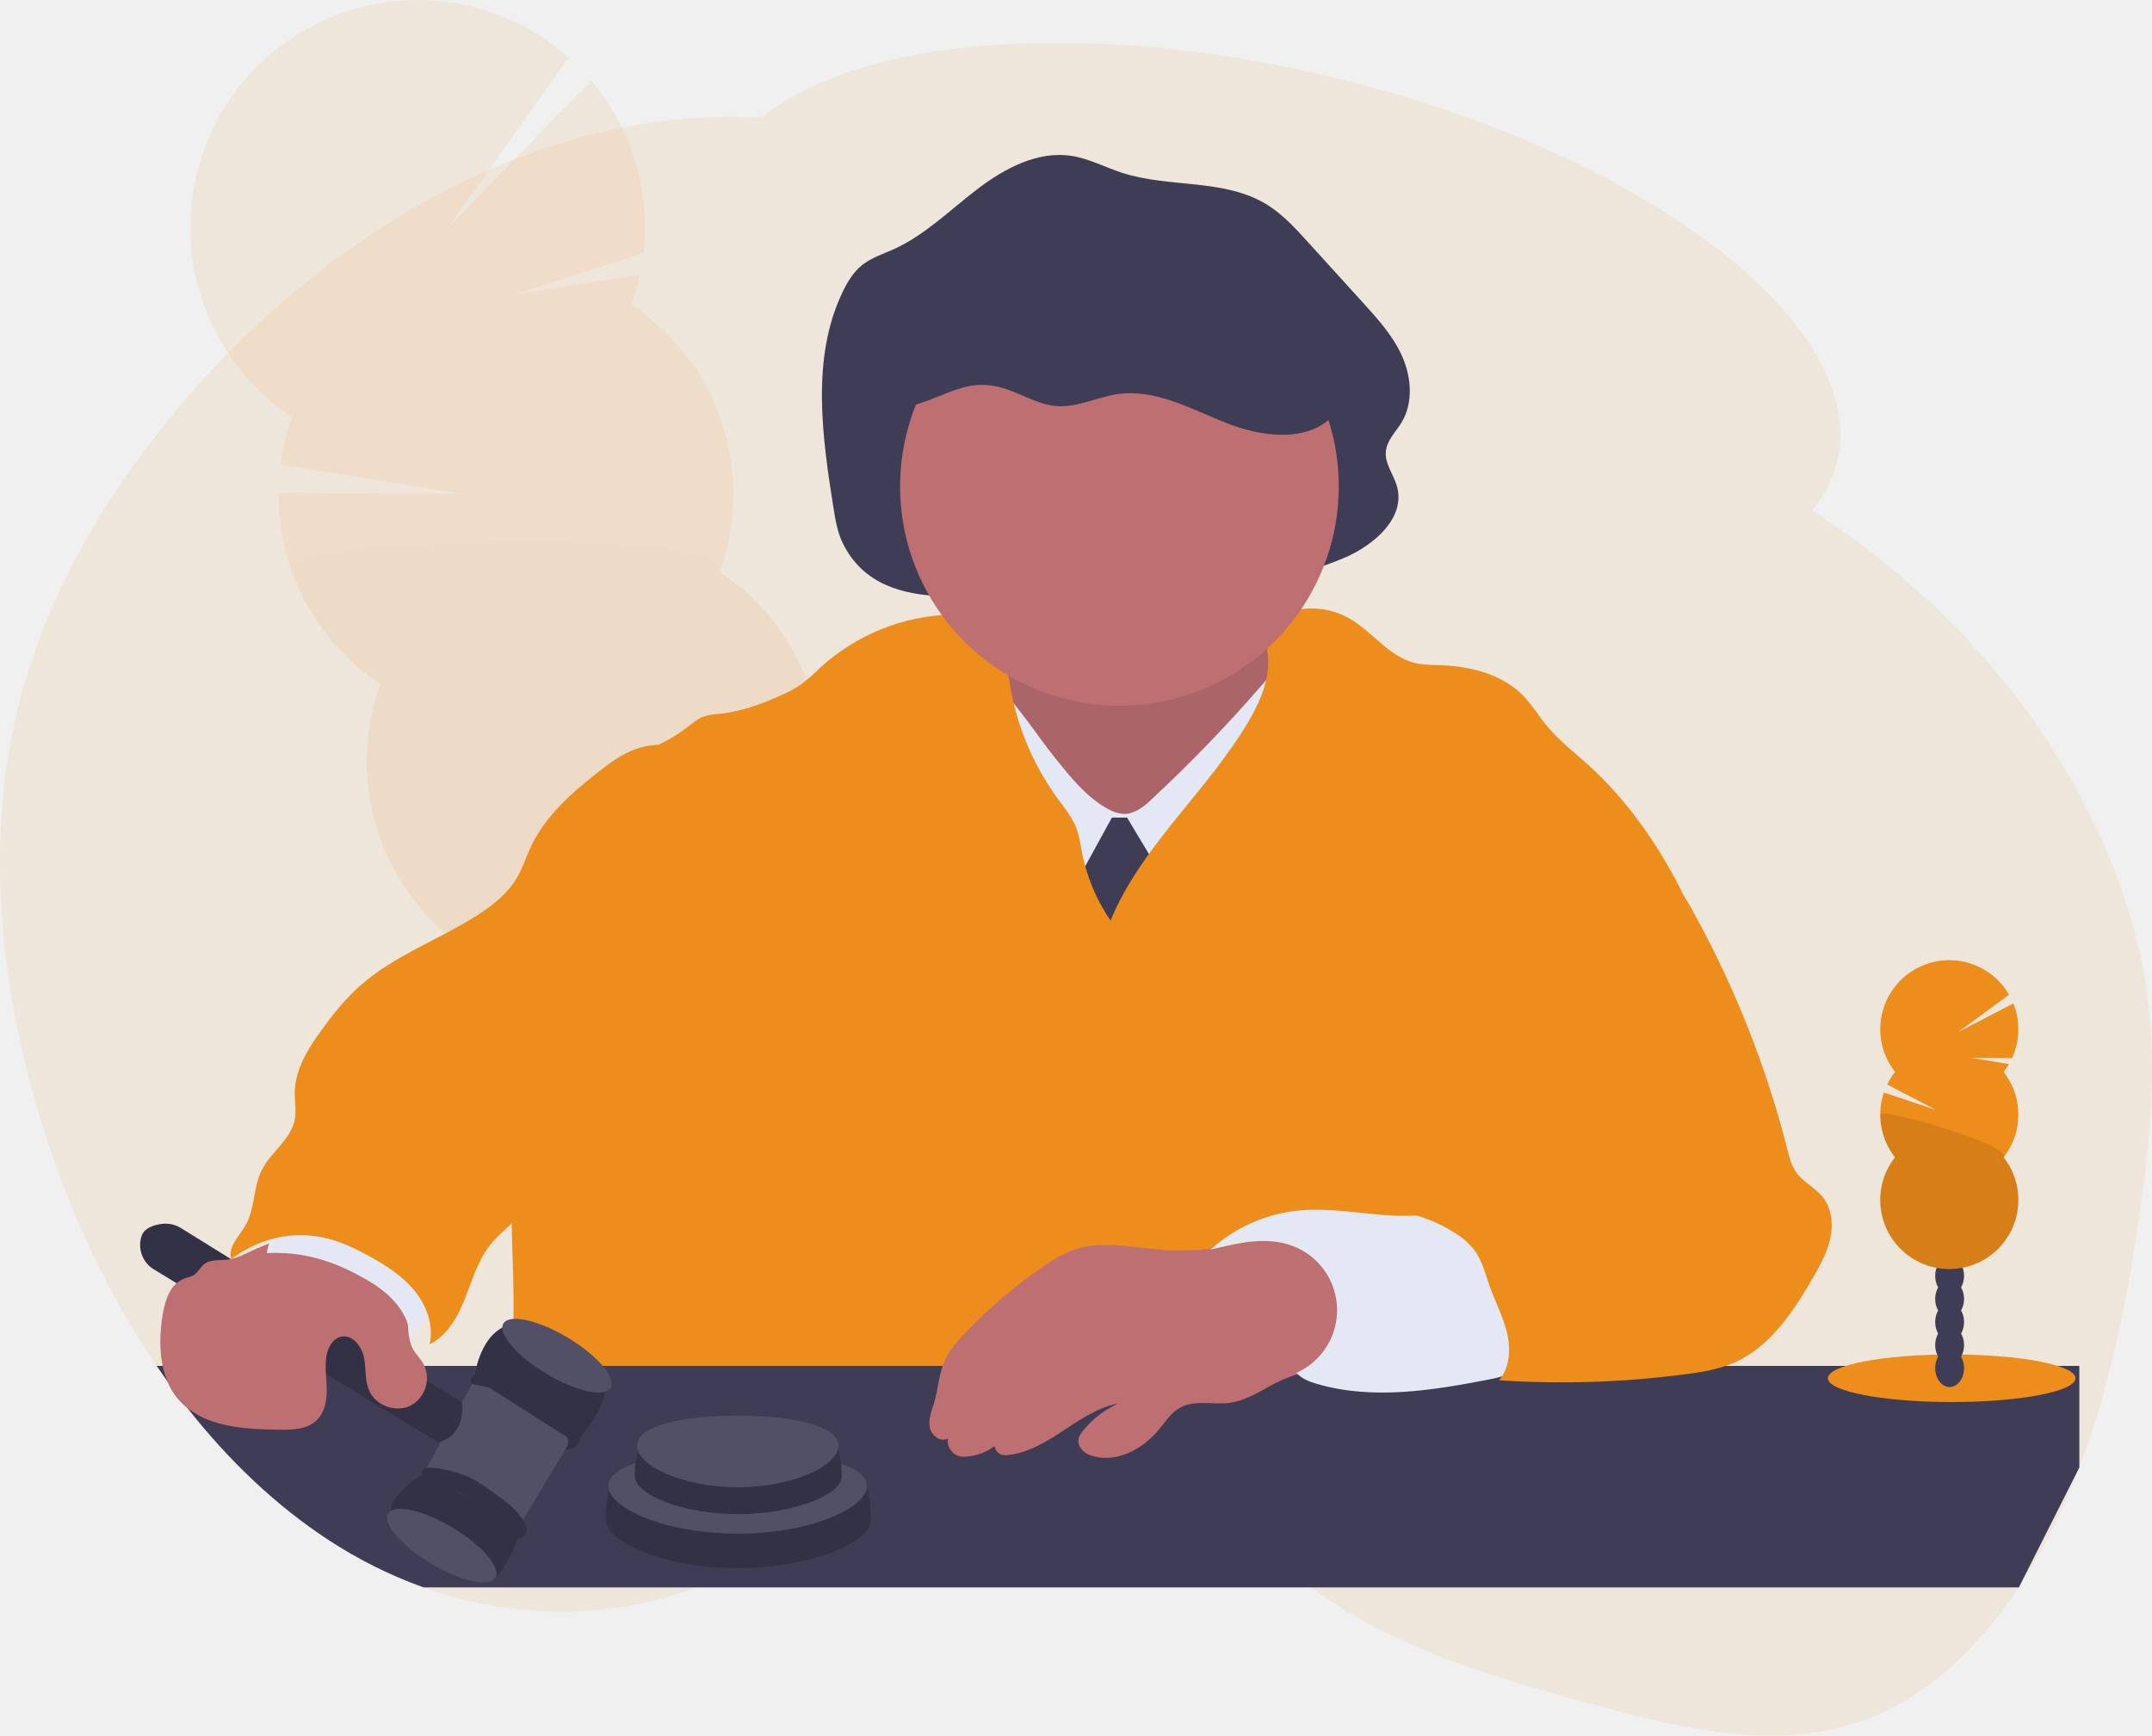
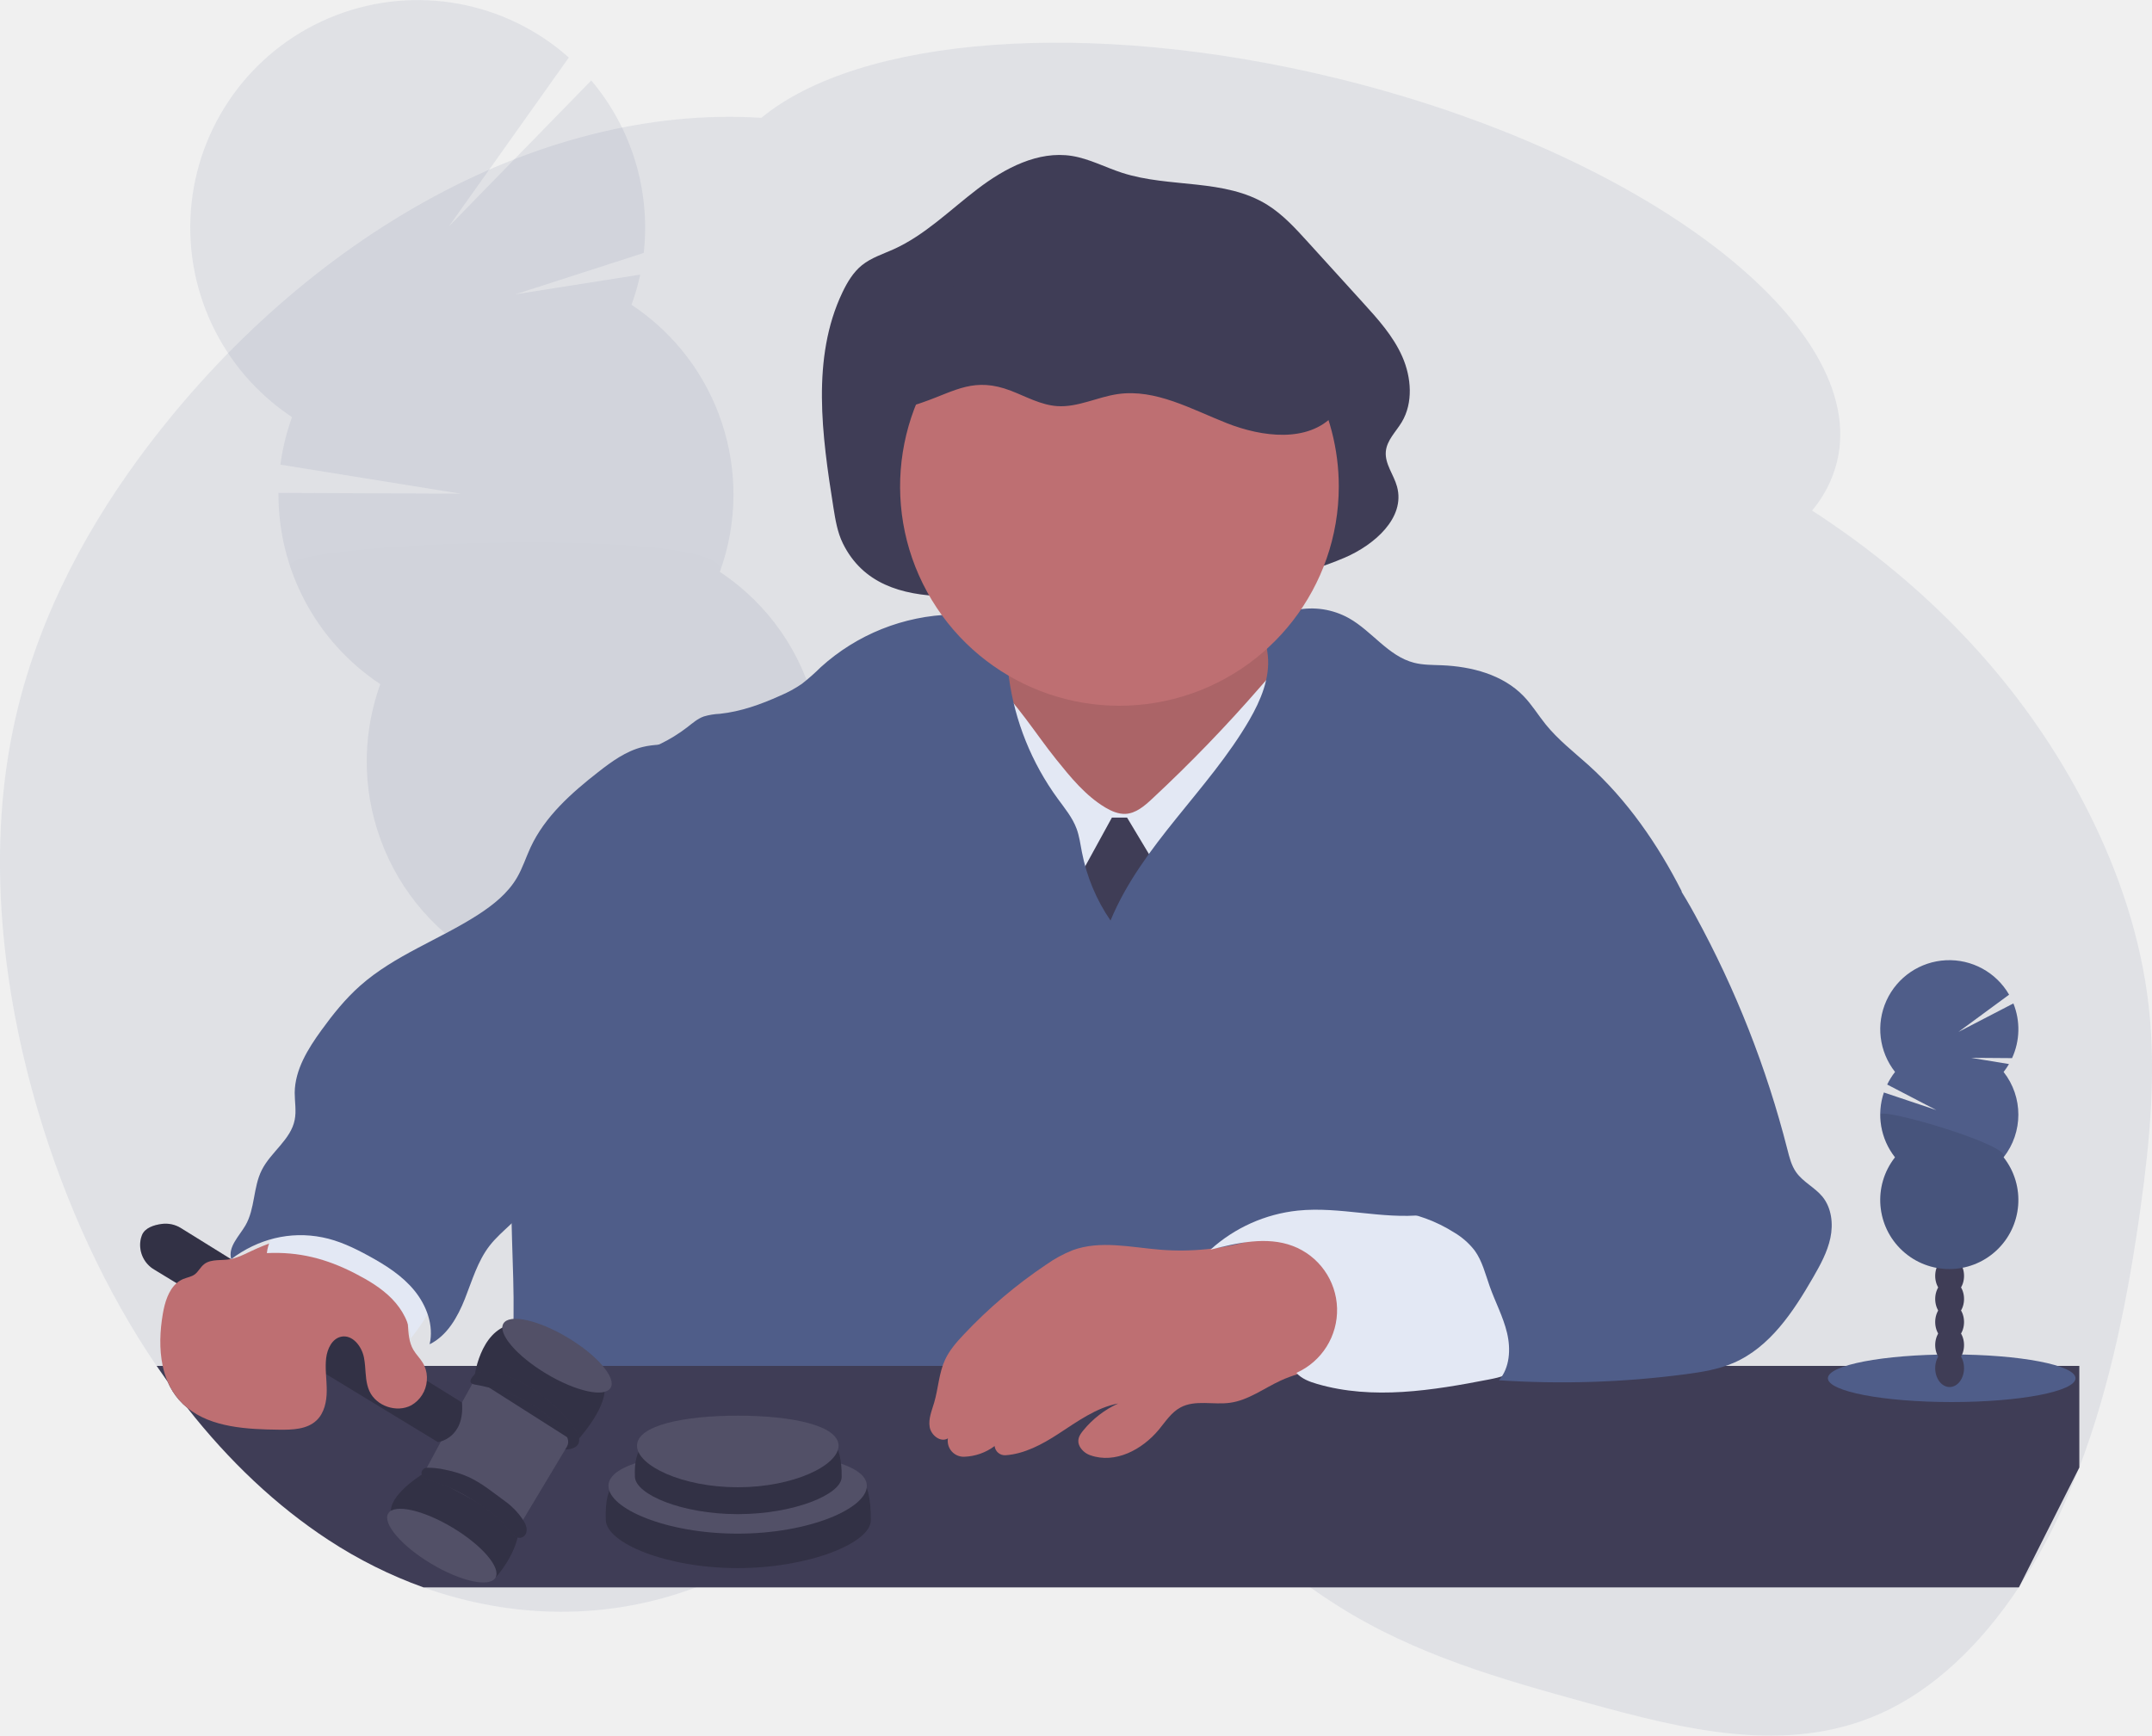
<svg xmlns="http://www.w3.org/2000/svg" id="e0a33aad-c872-4ad1-abfb-8ea983006965" data-name="Layer 1" width="990.93" height="799.33" viewBox="0 0 990.93 799.33">
-   <path d="M1094,514.11c-3.55-31.86-13.88-62-27.35-88.93-30.4-60.85-76.47-106.25-126.27-138.77-.48-.32-1-.62-1.45-.93A55.72,55.72,0,0,0,950.42,263c15.32-62.77-88-141.89-230.7-176.7C605.2,58.4,500.1,67.48,455.12,104.6,350.2,98,240.74,162.56,168,262c-26,35.59-48,77.63-57.65,125.16-11.74,57.56-4.72,119.51,11.75,175.06,12.69,42.78,31.23,82.86,54.54,117.19q2.49,3.66,5.05,7.24,4.41,6.17,9,12c19.2,24.45,41.06,45.21,65.1,60.92a208.26,208.26,0,0,0,43.69,21.8c41,14.68,85,15.29,125.52,0a175.76,175.76,0,0,0,19.84-8.91q5.34-2.79,10.56-6c6.71-4.12,13.3-8.72,19.84-13.5,9.07-6.64,18-13.64,27.11-20.18l.78-.57c10.7-7.68,21.53-14.71,32.82-19.77a90.34,90.34,0,0,1,23.66-7.17,83.47,83.47,0,0,1,36.13,2.81c2.22.64,4.44,1.37,6.64,2.17a142.32,142.32,0,0,1,20.72,9.61c28.84,16,56.44,41.51,84.76,61.51,4,2.86,8.11,5.61,12.19,8.2,36.13,22.93,75.87,34.11,115.19,44.95,44.58,12.3,91.76,24.24,134.89,5.09,25-11.09,46.65-32.12,64-58.24a258.6,258.6,0,0,0,19.94-36.19q4.23-9.33,7.91-19c14.26-37.5,22.55-78.7,28.27-120C1094.49,575.78,1097.37,544.65,1094,514.11Z" transform="translate(-104.53 -50.34)" fill="#ed8d1b" opacity="0.1" />
+   <path d="M1094,514.11c-3.55-31.86-13.88-62-27.35-88.93-30.4-60.85-76.47-106.25-126.27-138.77-.48-.32-1-.62-1.45-.93A55.72,55.72,0,0,0,950.42,263c15.32-62.77-88-141.89-230.7-176.7C605.2,58.4,500.1,67.48,455.12,104.6,350.2,98,240.74,162.56,168,262c-26,35.59-48,77.63-57.65,125.16-11.74,57.56-4.72,119.51,11.75,175.06,12.69,42.78,31.23,82.86,54.54,117.19q2.49,3.66,5.05,7.24,4.41,6.17,9,12c19.2,24.45,41.06,45.21,65.1,60.92a208.26,208.26,0,0,0,43.69,21.8c41,14.68,85,15.29,125.52,0a175.76,175.76,0,0,0,19.84-8.91q5.34-2.79,10.56-6c6.71-4.12,13.3-8.72,19.84-13.5,9.07-6.64,18-13.64,27.11-20.18l.78-.57c10.7-7.68,21.53-14.71,32.82-19.77a90.34,90.34,0,0,1,23.66-7.17,83.47,83.47,0,0,1,36.13,2.81c2.22.64,4.44,1.37,6.64,2.17a142.32,142.32,0,0,1,20.72,9.61c28.84,16,56.44,41.51,84.76,61.51,4,2.86,8.11,5.61,12.19,8.2,36.13,22.93,75.87,34.11,115.19,44.95,44.58,12.3,91.76,24.24,134.89,5.09,25-11.09,46.65-32.12,64-58.24a258.6,258.6,0,0,0,19.94-36.19q4.23-9.33,7.91-19c14.26-37.5,22.55-78.7,28.27-120C1094.49,575.78,1097.37,544.65,1094,514.11Z" transform="translate(-104.53 -50.34)" fill="#4f5d89" opacity="0.1" />
  <g opacity="0.1">
    <path d="M415.91,583.52c.31.89.63,1.75,1,2.59q9.89-7.75,19.16-16a18.55,18.55,0,0,0,8.7-8c1.78-1.68,3.55-3.4,5.3-5.11a26.05,26.05,0,0,0-2.43-2.39c-5.92-5.19-13.24-7.37-19.93-5.16s-11.26,8.32-12.93,16A34.44,34.44,0,0,0,415.91,583.52Z" transform="translate(-104.53 -50.34)" fill="#3f3d56" />
    <path d="M404.93,550.3a34.46,34.46,0,0,0,9.83,15.15c5.92,5.17,13.23,7.36,19.93,5.14.46-.16.9-.33,1.36-.51a18.55,18.55,0,0,0,8.7-8,25.86,25.86,0,0,0,2.87-7.5,35.86,35.86,0,0,0-11-33.22c-5.93-5.19-13.24-7.37-19.93-5.16s-11.26,8.32-12.93,16A34.44,34.44,0,0,0,404.93,550.3Z" transform="translate(-104.53 -50.34)" fill="#3f3d56" />
    <ellipse cx="414.71" cy="510.2" rx="21.87" ry="28.63" transform="translate(-243.72 105.63) rotate(-18.29)" fill="#3f3d56" />
    <ellipse cx="403.73" cy="476.99" rx="21.87" ry="28.63" transform="translate(-233.85 100.5) rotate(-18.29)" fill="#3f3d56" />
    <ellipse cx="392.75" cy="443.77" rx="21.87" ry="28.63" transform="translate(-223.98 95.38) rotate(-18.29)" fill="#3f3d56" />
-     <path d="M395.32,190.75a106.12,106.12,0,0,0,4-13.94l-57.52,9.08,59.15-19.07a105,105,0,0,0-24.16-79.43l-65.58,67.24,55.26-77.8A104.75,104.75,0,1,0,239,242.43a104.64,104.64,0,0,0-5.35,21.89l83,13.38-83.89-.38a104.8,104.8,0,0,0,46.91,88.09A104.74,104.74,0,1,0,436,313.72a104.74,104.74,0,0,0-40.65-123Z" transform="translate(-104.53 -50.34)" fill="#ed8d1b" />
+     <path d="M395.32,190.75a106.12,106.12,0,0,0,4-13.94l-57.52,9.08,59.15-19.07a105,105,0,0,0-24.16-79.43l-65.58,67.24,55.26-77.8A104.75,104.75,0,1,0,239,242.43a104.64,104.64,0,0,0-5.35,21.89l83,13.38-83.89-.38a104.8,104.8,0,0,0,46.91,88.09A104.74,104.74,0,1,0,436,313.72a104.74,104.74,0,0,0-40.65-123Z" transform="translate(-104.53 -50.34)" fill="#4f5d89" />
    <path d="M238,311a104.32,104.32,0,0,0,41.61,54.45A104.74,104.74,0,1,0,436,313.72C443.71,292.39,234.34,299.79,238,311Z" transform="translate(-104.53 -50.34)" opacity="0.1" />
  </g>
  <path d="M492.62,300.54c-2.49-5.08-3.42-10.81-4.32-16.43-5.28-33.18-10.22-69,4.12-99.07,2.26-4.73,5-9.33,9-12.56,4.28-3.45,9.59-5.09,14.55-7.33,14.4-6.48,26-18.11,38.66-27.76s27.94-17.7,43.45-15.24c8,1.27,15.4,5.27,23.16,7.78,21.92,7.1,47.22,2.47,66.91,14.78,7.11,4.45,12.91,10.8,18.61,17.08l25.43,28c6.89,7.58,13.91,15.35,18.08,24.85s5.05,21.21-.26,30.07c-2.67,4.47-6.89,8.34-7.35,13.59-.5,5.7,3.64,10.6,5.15,16.1,4,14.53-10.67,27-24.05,32.74-40.43,17.3-84.91,15.31-127.71,14.6C564.18,321.19,511,337.92,492.62,300.54Z" transform="translate(-104.53 -50.34)" fill="#3f3d56" />
  <path d="M564.52,372.45c-2.81,6.71-8.85,11.45-14.82,15.62s-12.34,8.14-19.53,8.48c12.67,16.29,30,28.27,46.94,40C585,442,593,447.44,602,450.52c8.26,2.82,17.05,3.52,25.69,4.7,11,1.51,21.95,3.84,33,3.38,19.69-.82,38.52-10.75,51.58-25.51s20.54-34,22.56-53.63c-7-.11-13.46-4-19.11-8.24-6.91-5.17-13.39-11.15-17.85-18.54-4.83-8-7-17.28-9.2-26.37-23.31-.7-46.62-1.39-69.94-.94-8.49.16-17,.49-25.28,2.6-7.89,2-24.37,7.16-29.18,14.27-2.77,4.1,0,8.32,1,12.74C566.55,360.79,566.87,366.86,564.52,372.45Z" transform="translate(-104.53 -50.34)" fill="#be6f72" />
  <path d="M564.52,372.45c-2.81,6.71-8.85,11.45-14.82,15.62s-12.34,8.14-19.53,8.48c12.67,16.29,30,28.27,46.94,40C585,442,593,447.44,602,450.52c8.26,2.82,17.05,3.52,25.69,4.7,11,1.51,21.95,3.84,33,3.38,19.69-.82,38.52-10.75,51.58-25.51s20.54-34,22.56-53.63c-7-.11-13.46-4-19.11-8.24-6.91-5.17-13.39-11.15-17.85-18.54-4.83-8-7-17.28-9.2-26.37-23.31-.7-46.62-1.39-69.94-.94-8.49.16-17,.49-25.28,2.6-7.89,2-24.37,7.16-29.18,14.27-2.77,4.1,0,8.32,1,12.74C566.55,360.79,566.87,366.86,564.52,372.45Z" transform="translate(-104.53 -50.34)" opacity="0.1" />
  <path d="M590.89,400.08c6.67,8.29,13.54,16.75,22.68,22.19,2.79,1.65,5.91,3,9.15,2.89,4.8-.2,8.77-3.62,12.29-6.9a675.29,675.29,0,0,0,50-51.78c4.93-5.69,10-11.62,16.75-14.93a1016.62,1016.62,0,0,1,4.76,165.78,6,6,0,0,1-.7,3c-1.05,1.59-3.25,1.82-5.16,1.89-56.45,2.12-115.16,3.82-166.86-19,3.59-10.65,3-22.17,3.35-33.41.57-18.43,3.77-36.68,8.19-54.55,2.17-8.77,4.64-17.46,7.26-26.1,2.18-7.24,3.84-20,8.71-25.47C572.51,373.69,581.48,388.38,590.89,400.08Z" transform="translate(-104.53 -50.34)" fill="#e3e8f4" />
  <polygon points="511.99 376.54 518.99 376.54 536.99 406.54 517.99 453.54 494.99 407.54 511.99 376.54" fill="#3f3d56" />
-   <path d="M615.89,474.28a84,84,0,0,1-13.18-31.54c-.7-3.62-1.17-7.31-2.45-10.77-1.9-5.13-5.48-9.43-8.71-13.86a122.9,122.9,0,0,1-22.45-55.72c-1.24-9.14-2.07-19.61-9.45-25.14-4.64-3.47-10.82-4-16.62-3.9a93.62,93.62,0,0,0-60.54,24.23,100,100,0,0,1-8.75,7.72,56.15,56.15,0,0,1-10,5.44c-8.86,4-18.12,7.32-27.77,8.33a30.44,30.44,0,0,0-7.32,1.21c-2.88,1-5.25,3.11-7.68,5a70.86,70.86,0,0,1-26.19,12.64,527.27,527.27,0,0,0-31,96.71c-1.81,8.25-3.43,16.56-5.9,24.64-3.41,11.2-8.43,21.88-11.78,33.1-13.32,44.65.67,93.29-8.3,139l481.06.66c-7.56-11.73-4.84-26.63-5.49-40.57-.61-12.84-3.87-25.39-6.13-38.05-3.78-21.17-4.75-42.75-5.14-64.25-.16-9.08-.17-18.46,3.34-26.83,6.59-15.71,23.69-24,39.88-29.33,7.74-2.54,15.88-4.86,22-10.29,6.27-5.61,9.53-13.85,11.53-22-10.91-21.5-25.09-42-43-58.13-6.73-6-13.92-11.63-19.6-18.65-3.46-4.29-6.33-9.07-10.15-13-9.56-9.93-24-13.67-37.76-14.22-4.25-.17-8.56-.09-12.68-1.15-11.82-3-19.35-14.55-30-20.53a35.3,35.3,0,0,0-24.37-3.74c-6,1.25-12.14,4.81-13.49,10.73-.75,3.33.17,6.77.52,10.16,1.08,10.43-3.25,20.65-8.49,29.73C661,414.32,630.21,439.61,615.89,474.28Z" transform="translate(-104.53 -50.34)" fill="#ed8d1b" />
+   <path d="M615.89,474.28a84,84,0,0,1-13.18-31.54c-.7-3.62-1.17-7.31-2.45-10.77-1.9-5.13-5.48-9.43-8.71-13.86a122.9,122.9,0,0,1-22.45-55.72c-1.24-9.14-2.07-19.61-9.45-25.14-4.64-3.47-10.82-4-16.62-3.9a93.62,93.62,0,0,0-60.54,24.23,100,100,0,0,1-8.75,7.72,56.15,56.15,0,0,1-10,5.44c-8.86,4-18.12,7.32-27.77,8.33a30.44,30.44,0,0,0-7.32,1.21c-2.88,1-5.25,3.11-7.68,5a70.86,70.86,0,0,1-26.19,12.64,527.27,527.27,0,0,0-31,96.71c-1.81,8.25-3.43,16.56-5.9,24.64-3.41,11.2-8.43,21.88-11.78,33.1-13.32,44.65.67,93.29-8.3,139l481.06.66c-7.56-11.73-4.84-26.63-5.49-40.57-.61-12.84-3.87-25.39-6.13-38.05-3.78-21.17-4.75-42.75-5.14-64.25-.16-9.08-.17-18.46,3.34-26.83,6.59-15.71,23.69-24,39.88-29.33,7.74-2.54,15.88-4.86,22-10.29,6.27-5.61,9.53-13.85,11.53-22-10.91-21.5-25.09-42-43-58.13-6.73-6-13.92-11.63-19.6-18.65-3.46-4.29-6.33-9.07-10.15-13-9.56-9.93-24-13.67-37.76-14.22-4.25-.17-8.56-.09-12.68-1.15-11.82-3-19.35-14.55-30-20.53a35.3,35.3,0,0,0-24.37-3.74c-6,1.25-12.14,4.81-13.49,10.73-.75,3.33.17,6.77.52,10.16,1.08,10.43-3.25,20.65-8.49,29.73C661,414.32,630.21,439.61,615.89,474.28Z" transform="translate(-104.53 -50.34)" fill="#4f5d89" />
  <path d="M721,274.38a101,101,0,1,1-46.87-85.29A101,101,0,0,1,721,274.38Z" transform="translate(-104.53 -50.34)" fill="#be6f72" />
  <path d="M1062,726.16V679.38H176.66q2.49,3.66,5.05,7.24a31.43,31.43,0,0,0,5.23,8.39,30.37,30.37,0,0,0,3.8,3.65c19.2,24.45,41.06,45.21,65.1,60.92a208.26,208.26,0,0,0,43.69,21.8h734.64Z" transform="translate(-104.53 -50.34)" fill="#3f3d56" />
  <path d="M638.91,625.88c-13.57-1.08-27.68-4.46-40.46.22a58.64,58.64,0,0,0-12.31,6.72A221,221,0,0,0,548.24,665c-3.29,3.49-6.51,7.17-8.53,11.53-2.85,6.15-3.1,13.16-5,19.67-1.09,3.73-2.75,7.51-2.09,11.34s5.08,7.26,8.39,5.22h0a7.34,7.34,0,0,0,7.51,8.46,24.78,24.78,0,0,0,14-4.93h0a4.74,4.74,0,0,0,5,4.23c8.67-.57,16.93-5,24.35-9.84,8.71-5.64,17.36-12.06,27.56-14a44.69,44.69,0,0,0-16.15,12.49c-1.67,2.05-3.23,4.45-1.39,7.62a8.89,8.89,0,0,0,4.78,3.77c11.42,4,23.83-2.62,31.45-11.8,3.07-3.71,5.78-8,10-10.25,6.79-3.65,15.16-1.09,22.8-2.15,8.48-1.16,15.61-6.69,23.4-10.26,10.37-4.74,21.93-6,33-8.82a6,6,0,0,0,3.48-1.8,6.21,6.21,0,0,0,.85-3.84,286,286,0,0,0-3.09-40.92,14.25,14.25,0,0,0-1.95-6.18c-2.18-3.1-6.32-4-10.05-4.62-6-1-12.73-3.24-18.77-3.22-5.8,0-11.39,3.28-16.92,4.89A117.35,117.35,0,0,1,638.91,625.88Z" transform="translate(-104.53 -50.34)" fill="#be6f72" />
  <path d="M702.17,607.85a71,71,0,0,0-40.26,18c12.47-3.15,25.89-6.26,37.91-1.7a31.62,31.62,0,0,1,1.66,58.44c2.43,2.73,6,4.07,9.55,5.1,25.65,7.48,53.11,3,79.34-2.1,4.8-.93,10-2.16,12.93-6.11,2.61-3.57,2.53-8.38,2.3-12.81-.67-12.79-1.78-26-7.58-37.39-7.86-15.46-21.51-21.22-37.95-19.43C740.73,611.91,721.53,605.89,702.17,607.85Z" transform="translate(-104.53 -50.34)" fill="#e3e8f4" />
-   <path d="M865.37,444c8.29,7.89,14.27,17.85,19.76,27.89a462.25,462.25,0,0,1,42.42,107.74c.94,3.69,1.87,7.48,4.07,10.59,3.2,4.51,8.63,7,12.12,11.26,4.19,5.18,5,12.48,3.62,19s-4.67,12.47-8,18.24c-9.11,15.78-19.86,32.07-36.59,39.28-7,3-14.65,4.24-22.22,5.23A436.14,436.14,0,0,1,794.77,686c5-5.8,5.48-14.36,3.71-21.81s-5.46-14.28-8-21.49c-2-5.63-3.41-11.63-6.92-16.47a33.57,33.57,0,0,0-9.4-8.27A68.07,68.07,0,0,0,747,608c7.17-5.6,16.46-7.46,25.2-10s17.88-6.44,22.46-14.3c2.75-4.71,3.51-10.3,3.88-15.74a133.44,133.44,0,0,0-5.64-48.48c-3.22-10.43-7.78-21.33-5-31.87,1.42-5.32,4.61-10,7.74-14.48,6.1-8.8,12.42-17.81,21.32-23.75,7.68-5.13,16.81-7.54,25.95-8.18C849.76,440.75,860.17,439.09,865.37,444Z" transform="translate(-104.53 -50.34)" fill="#ed8d1b" />
+   <path d="M865.37,444c8.29,7.89,14.27,17.85,19.76,27.89a462.25,462.25,0,0,1,42.42,107.74c.94,3.69,1.87,7.48,4.07,10.59,3.2,4.51,8.63,7,12.12,11.26,4.19,5.18,5,12.48,3.62,19s-4.67,12.47-8,18.24c-9.11,15.78-19.86,32.07-36.59,39.28-7,3-14.65,4.24-22.22,5.23A436.14,436.14,0,0,1,794.77,686c5-5.8,5.48-14.36,3.71-21.81s-5.46-14.28-8-21.49c-2-5.63-3.41-11.63-6.92-16.47a33.57,33.57,0,0,0-9.4-8.27A68.07,68.07,0,0,0,747,608c7.17-5.6,16.46-7.46,25.2-10s17.88-6.44,22.46-14.3c2.75-4.71,3.51-10.3,3.88-15.74a133.44,133.44,0,0,0-5.64-48.48c-3.22-10.43-7.78-21.33-5-31.87,1.42-5.32,4.61-10,7.74-14.48,6.1-8.8,12.42-17.81,21.32-23.75,7.68-5.13,16.81-7.54,25.95-8.18C849.76,440.75,860.17,439.09,865.37,444Z" transform="translate(-104.53 -50.34)" fill="#4f5d89" />
  <path d="M505.52,750.5c-.08,10.44-28.47,22-61.32,22s-60.27-11.53-60.71-22c-1.53-36.31,27.85-15.87,60.71-15.87S505.82,708.7,505.52,750.5Z" transform="translate(-104.53 -50.34)" fill="#3f3d56" />
  <path d="M505.52,750.5c-.08,10.44-28.47,22-61.32,22s-60.27-11.53-60.71-22c-1.53-36.31,27.85-15.87,60.71-15.87S505.82,708.7,505.52,750.5Z" transform="translate(-104.53 -50.34)" opacity="0.2" />
  <path d="M503.69,734.63c0,10.45-26.64,22-59.49,22s-59.49-11.52-59.49-22,26.63-15.86,59.49-15.86S503.69,724.19,503.69,734.63Z" transform="translate(-104.53 -50.34)" fill="#3f3d56" />
  <path d="M503.69,734.63c0,10.45-26.64,22-59.49,22s-59.49-11.52-59.49-22,26.63-15.86,59.49-15.86S503.69,724.19,503.69,734.63Z" transform="translate(-104.53 -50.34)" fill="#fff" opacity="0.1" />
  <path d="M492.09,730.51c-.06,8.15-22.2,17.13-47.83,17.13s-47-9-47.36-17.13c-1.19-28.32,21.73-12.38,47.36-12.38S492.33,697.91,492.09,730.51Z" transform="translate(-104.53 -50.34)" fill="#3f3d56" />
  <path d="M492.09,730.51c-.06,8.15-22.2,17.13-47.83,17.13s-47-9-47.36-17.13c-1.19-28.32,21.73-12.38,47.36-12.38S492.33,697.91,492.09,730.51Z" transform="translate(-104.53 -50.34)" opacity="0.2" />
  <path d="M490.66,716.12c0,9.11-20.77,19.15-46.4,19.15s-46.41-10-46.41-19.15,20.78-13.82,46.41-13.82S490.66,707,490.66,716.12Z" transform="translate(-104.53 -50.34)" fill="#3f3d56" />
  <path d="M490.66,716.12c0,9.11-20.77,19.15-46.4,19.15s-46.41-10-46.41-19.15,20.78-13.82,46.41-13.82S490.66,707,490.66,716.12Z" transform="translate(-104.53 -50.34)" fill="#fff" opacity="0.1" />
  <path d="M333.05,776.52s8.78-9.68,10.29-20.56-42.9-27.59-42.9-27.59-15.4,9-15.92,17.43C284.52,745.8,314,777.48,333.05,776.52Z" transform="translate(-104.53 -50.34)" fill="#3f3d56" />
  <path d="M333.05,776.52s8.78-9.68,10.29-20.56-42.9-27.59-42.9-27.59-15.4,9-15.92,17.43C284.52,745.8,314,777.48,333.05,776.52Z" transform="translate(-104.53 -50.34)" opacity="0.2" />
  <ellipse cx="307.98" cy="762.13" rx="9.66" ry="28.78" transform="translate(-608.52 583.7) rotate(-59.03)" fill="#3f3d56" />
  <ellipse cx="307.98" cy="762.13" rx="9.66" ry="28.78" transform="translate(-608.52 583.7) rotate(-59.03)" fill="#fff" opacity="0.1" />
  <polygon points="239.43 702.29 264.69 660.18 239 638.36 218.97 634.61 212.72 645.88 195.14 678.5 239.43 702.29" fill="#3f3d56" />
  <polygon points="239.43 702.29 264.69 660.18 239 638.36 218.97 634.61 212.72 645.88 195.14 678.5 239.43 702.29" fill="#fff" opacity="0.1" />
  <path d="M369.56,714.67s17.06-18.13,12.68-27.93S354.73,657.3,340,660.29,322.91,685,322.91,685Z" transform="translate(-104.53 -50.34)" fill="#3f3d56" />
  <path d="M369.56,714.67s17.06-18.13,12.68-27.93S354.73,657.3,340,660.29,322.91,685,322.91,685Z" transform="translate(-104.53 -50.34)" opacity="0.2" />
  <path d="M175.51,635l130.67,79.48s12.42-1.61,11.07-18.24L187.83,615.9A13.39,13.39,0,0,0,179,614c-3.54.48-7.73,1.77-9.09,5.14a11.39,11.39,0,0,0-.72,2.67A13.19,13.19,0,0,0,175.51,635Z" transform="translate(-104.53 -50.34)" fill="#3f3d56" />
  <path d="M175.51,635l130.67,79.48s12.42-1.61,11.07-18.24L187.83,615.9A13.39,13.39,0,0,0,179,614c-3.54.48-7.73,1.77-9.09,5.14a11.39,11.39,0,0,0-.72,2.67A13.19,13.19,0,0,0,175.51,635Z" transform="translate(-104.53 -50.34)" opacity="0.2" />
  <path d="M343.94,758.56a3.21,3.21,0,0,0,2.93-2.42c.64-2.25-.53-4.41-1.76-6.21a33.36,33.36,0,0,0-8.1-8.28c-5.32-3.85-10.48-8.19-16.5-11a50.41,50.41,0,0,0-10.88-3.43,37,37,0,0,0-8.56-.94,2.52,2.52,0,0,0-1.55,4.45l0,0a12.71,12.71,0,0,0,4.38,1.84c7.79,2.29,15,6.26,21.75,10.77a68.29,68.29,0,0,1,10.17,8C337.9,753.4,340.56,758.64,343.94,758.56Z" transform="translate(-104.53 -50.34)" fill="#3f3d56" />
  <path d="M343.94,758.56a3.21,3.21,0,0,0,2.93-2.42c.64-2.25-.53-4.41-1.76-6.21a33.36,33.36,0,0,0-8.1-8.28c-5.32-3.85-10.48-8.19-16.5-11a50.41,50.41,0,0,0-10.88-3.43,37,37,0,0,0-8.56-.94,2.52,2.52,0,0,0-1.55,4.45l0,0a12.71,12.71,0,0,0,4.38,1.84c7.79,2.29,15,6.26,21.75,10.77a68.29,68.29,0,0,1,10.17,8C337.9,753.4,340.56,758.64,343.94,758.56Z" transform="translate(-104.53 -50.34)" opacity="0.2" />
  <path d="M364.8,717.89s12.82.31,2.21-12.58-29.59-25.68-43.1-22.79c0,0-5.6,4.64-.76,5.44,4.59.76,26,5,35.84,16.93a25.55,25.55,0,0,0,3.59,3.54C364.89,710.31,368,713.87,364.8,717.89Z" transform="translate(-104.53 -50.34)" fill="#3f3d56" />
  <path d="M364.8,717.89s12.82.31,2.21-12.58-29.59-25.68-43.1-22.79c0,0-5.6,4.64-.76,5.44,4.59.76,26,5,35.84,16.93a25.55,25.55,0,0,0,3.59,3.54C364.89,710.31,368,713.87,364.8,717.89Z" transform="translate(-104.53 -50.34)" opacity="0.2" />
  <ellipse cx="361.03" cy="674.65" rx="9.66" ry="28.78" transform="translate(-507.76 586.73) rotate(-59.03)" fill="#3f3d56" />
  <ellipse cx="361.03" cy="674.65" rx="9.66" ry="28.78" transform="translate(-507.76 586.73) rotate(-59.03)" fill="#fff" opacity="0.1" />
  <path d="M301.07,686.18a14.3,14.3,0,0,1-7.14,11.34c-6.71,3.58-16.13.39-19.29-6.53-1.64-3.6-1.67-7.64-2-11.61a38.09,38.09,0,0,0-.52-3.86c-1-5.15-5.26-10.62-10.41-9.6-4.25.83-6.49,5.6-7,9.9a32.53,32.53,0,0,0-.2,3.56c0,1.24.05,2.48.12,3.72.14,2.54.36,5.09.35,7.63,0,5-1.08,10.31-4.69,13.74-4.38,4.17-11.1,4.36-17.16,4.29-14.79-.15-31.25-1-42.38-10.1a30.37,30.37,0,0,1-3.8-3.65,31.43,31.43,0,0,1-5.23-8.39,38.8,38.8,0,0,1-2.27-7.24c-1.66-7.75-1.29-16.2.07-24.06.88-5.14,2.58-10.77,6.34-14.05a11.41,11.41,0,0,1,3-1.89c1.8-.76,3.84-1,5.41-2.19s2.59-3.35,4.25-4.65c3.33-2.61,8.39-1.49,12.29-2.37h0l.17,0,.21-.06c4.21-1,8.1-3.3,12.07-5,1.71-.73,3.42-1.43,5.14-2.05a29.56,29.56,0,0,1,13.5-2c15,1.71,33,10.81,43.27,21.73a25.27,25.27,0,0,1,5.78,8.86,32.82,32.82,0,0,1,1.38,8.59c.27,4.11.49,8.21,2.53,11.72,1.24,2.12,3.06,3.85,4.35,6a11.36,11.36,0,0,1,.78,1.51A13.73,13.73,0,0,1,301.07,686.18Z" transform="translate(-104.53 -50.34)" fill="#be6f72" />
  <path d="M268.08,636.82c6.11,3.16,12.12,6.73,16.92,11.65s8.34,11.37,8.62,18.25a86.25,86.25,0,0,0,10.73-16.51c2.32-4.65,4.23-10.15,2.17-14.93a16.64,16.64,0,0,0-4.07-5.3c-9-8.52-21.1-13.23-33.34-15.16-13.23-2.09-39.66-6.65-41.69,12.61C242.24,626.73,254.84,630,268.08,636.82Z" transform="translate(-104.53 -50.34)" fill="#e3e8f4" />
-   <path d="M432,390.56c-9.79,4.23-21.25,1.24-31.6,3.8-7.64,1.89-14.21,6.68-20.41,11.53-12.36,9.66-24.54,20.46-31.15,34.69-2.16,4.66-3.7,9.61-6.29,14-4.19,7.16-10.88,12.49-17.85,17-17.81,11.48-38.49,18.66-54.34,32.72-6.78,6-12.49,13.12-17.8,20.45-6.24,8.6-12.21,18.2-12.33,28.82,0,4.16.82,8.38,0,12.47-1.76,9.15-11,14.83-15.17,23.17-4,7.95-3.05,17.77-7.5,25.45-2.92,5-8.21,10-6.54,15.52,12.26-9.21,27-13,42-10,7.51,1.49,14.52,4.84,21.24,8.51,7.79,4.26,15.47,9.1,21.1,16s9,16.08,7,24.73c8.11-4,12.91-12.54,16.24-20.94S324.47,631.11,330,624c2.85-3.67,6.39-6.72,9.76-9.91,18.71-17.73,32.2-40.13,45.44-62.24q20.48-34.18,40.94-68.4c3.78-6.33,7.58-12.7,10.31-19.54C445.62,440.91,439.68,414.05,432,390.56Z" transform="translate(-104.53 -50.34)" fill="#ed8d1b" />
-   <ellipse cx="898.7" cy="634.73" rx="57.01" ry="10.96" fill="#ed8d1b" />
+   <path d="M432,390.56c-9.79,4.23-21.25,1.24-31.6,3.8-7.64,1.89-14.21,6.68-20.41,11.53-12.36,9.66-24.54,20.46-31.15,34.69-2.16,4.66-3.7,9.61-6.29,14-4.19,7.16-10.88,12.49-17.85,17-17.81,11.48-38.49,18.66-54.34,32.72-6.78,6-12.49,13.12-17.8,20.45-6.24,8.6-12.21,18.2-12.33,28.82,0,4.16.82,8.38,0,12.47-1.76,9.15-11,14.83-15.17,23.17-4,7.95-3.05,17.77-7.5,25.45-2.92,5-8.21,10-6.54,15.52,12.26-9.21,27-13,42-10,7.51,1.49,14.52,4.84,21.24,8.51,7.79,4.26,15.47,9.1,21.1,16s9,16.08,7,24.73c8.11-4,12.91-12.54,16.24-20.94S324.47,631.11,330,624c2.85-3.67,6.39-6.72,9.76-9.91,18.71-17.73,32.2-40.13,45.44-62.24q20.48-34.18,40.94-68.4c3.78-6.33,7.58-12.7,10.31-19.54C445.62,440.91,439.68,414.05,432,390.56Z" transform="translate(-104.53 -50.34)" fill="#4f5d89" />
+   <ellipse cx="898.7" cy="634.73" rx="57.01" ry="10.96" fill="#4f5d89" />
  <ellipse cx="897.74" cy="630.08" rx="6.64" ry="8.69" fill="#3f3d56" />
  <ellipse cx="897.74" cy="619.45" rx="6.64" ry="8.69" fill="#3f3d56" />
  <ellipse cx="897.74" cy="608.83" rx="6.64" ry="8.69" fill="#3f3d56" />
  <ellipse cx="897.74" cy="598.21" rx="6.64" ry="8.69" fill="#3f3d56" />
  <ellipse cx="897.74" cy="587.59" rx="6.64" ry="8.69" fill="#3f3d56" />
  <ellipse cx="897.74" cy="576.97" rx="6.64" ry="8.69" fill="#3f3d56" />
  <ellipse cx="897.74" cy="566.35" rx="6.64" ry="8.69" fill="#3f3d56" />
-   <path d="M1027.13,544a32.2,32.2,0,0,0,2.47-3.63l-17.44-2.87,18.86.14a31.86,31.86,0,0,0,.61-25.19l-25.31,13.13,23.34-17.16A31.8,31.8,0,1,0,977.14,544a32.4,32.4,0,0,0-3.62,5.8l22.64,11.77L972,553.46a31.82,31.82,0,0,0,5.12,29.86,31.8,31.8,0,1,0,50,0,31.82,31.82,0,0,0,0-39.32Z" transform="translate(-104.53 -50.34)" fill="#ed8d1b" />
+   <path d="M1027.13,544a32.2,32.2,0,0,0,2.47-3.63l-17.44-2.87,18.86.14a31.86,31.86,0,0,0,.61-25.19l-25.31,13.13,23.34-17.16A31.8,31.8,0,1,0,977.14,544a32.4,32.4,0,0,0-3.62,5.8l22.64,11.77L972,553.46a31.82,31.82,0,0,0,5.12,29.86,31.8,31.8,0,1,0,50,0,31.82,31.82,0,0,0,0-39.32Z" transform="translate(-104.53 -50.34)" fill="#4f5d89" />
  <path d="M970.34,563.66a31.67,31.67,0,0,0,6.8,19.66,31.8,31.8,0,1,0,50,0C1031.39,577.91,970.34,560.09,970.34,563.66Z" transform="translate(-104.53 -50.34)" opacity="0.1" />
  <path d="M570,230.28c7,2.7,13.83,6.58,21.34,7.09,9.53.64,18.53-4.22,28-5.56,17.35-2.45,33.82,7,50.12,13.42s37.3,9.08,49.25-3.73c10.15-10.89,8.75-29,.59-41.4s-21.49-20.42-34.67-27.33c-14.54-7.62-29.7-14.55-45.89-17.24-34.36-5.69-69.27,8.52-97.78,28.53-9.46,6.64-18.81,14.39-23.33,25-2.56,6-3.36,13.68-1.13,19.93,3.66,10.28,6.06,9.06,13.65,6.38C544.65,230.27,553.22,223.86,570,230.28Z" transform="translate(-104.53 -50.34)" fill="#3f3d56" />
</svg>
